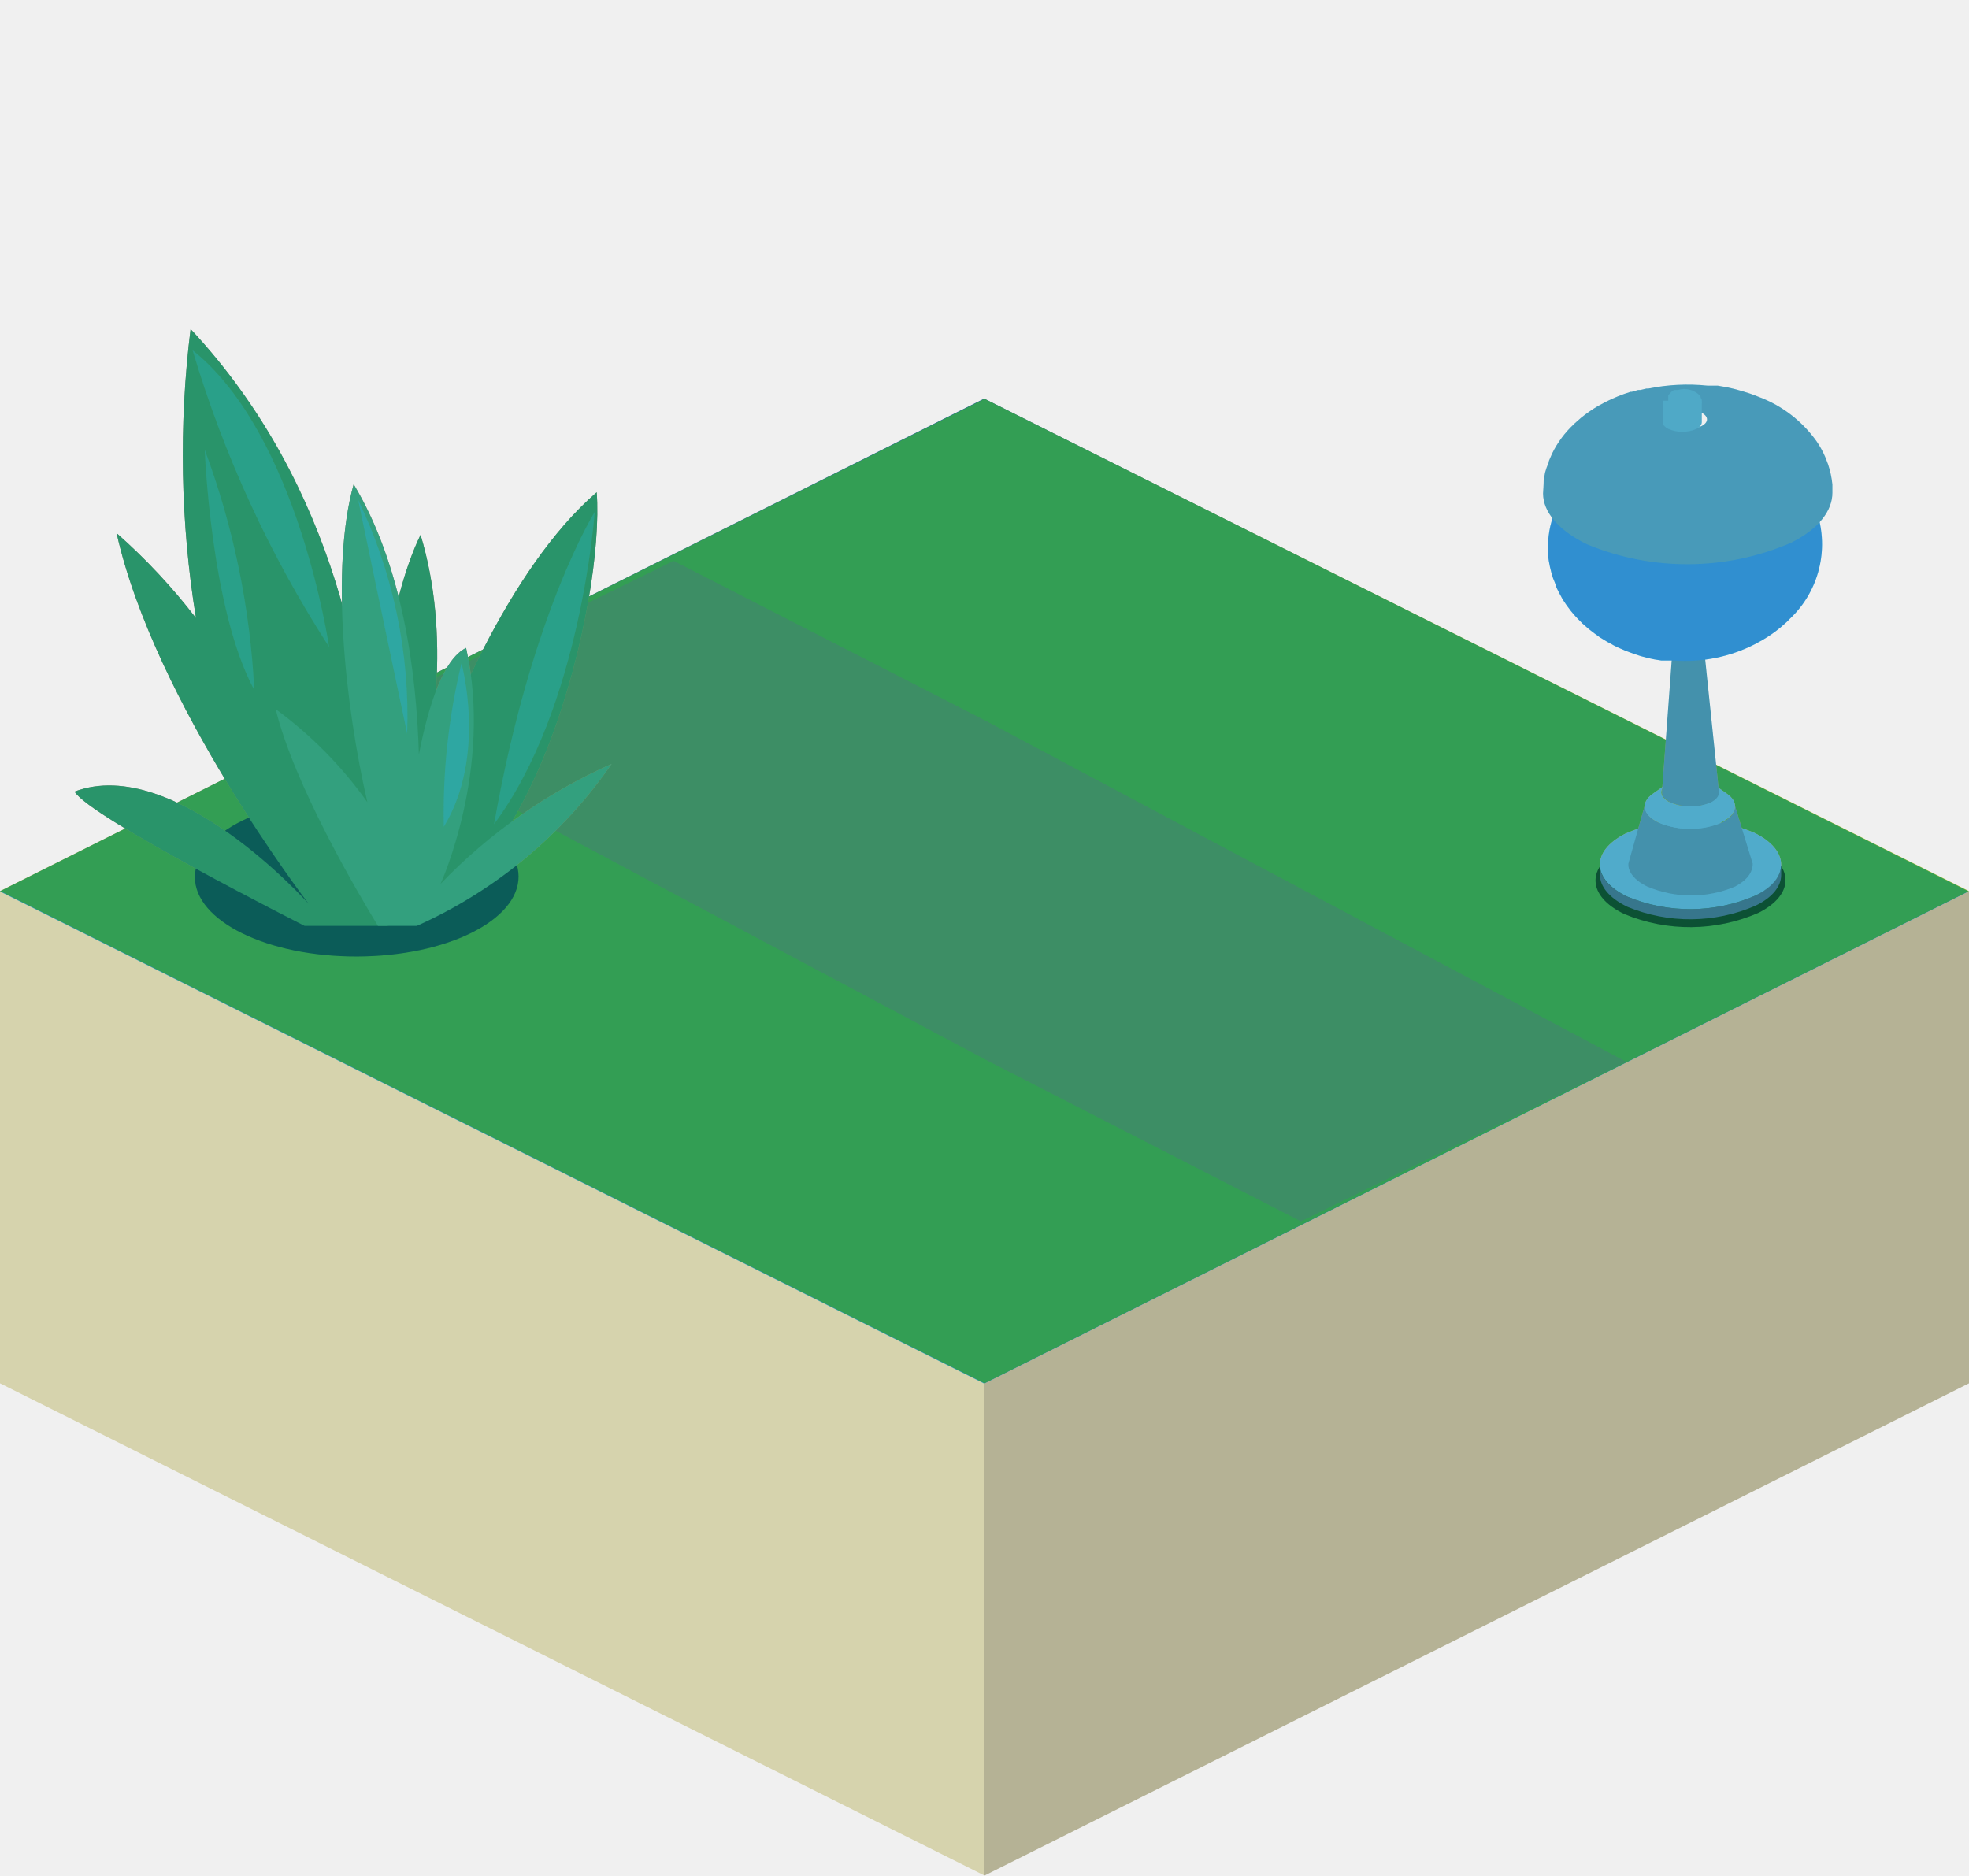
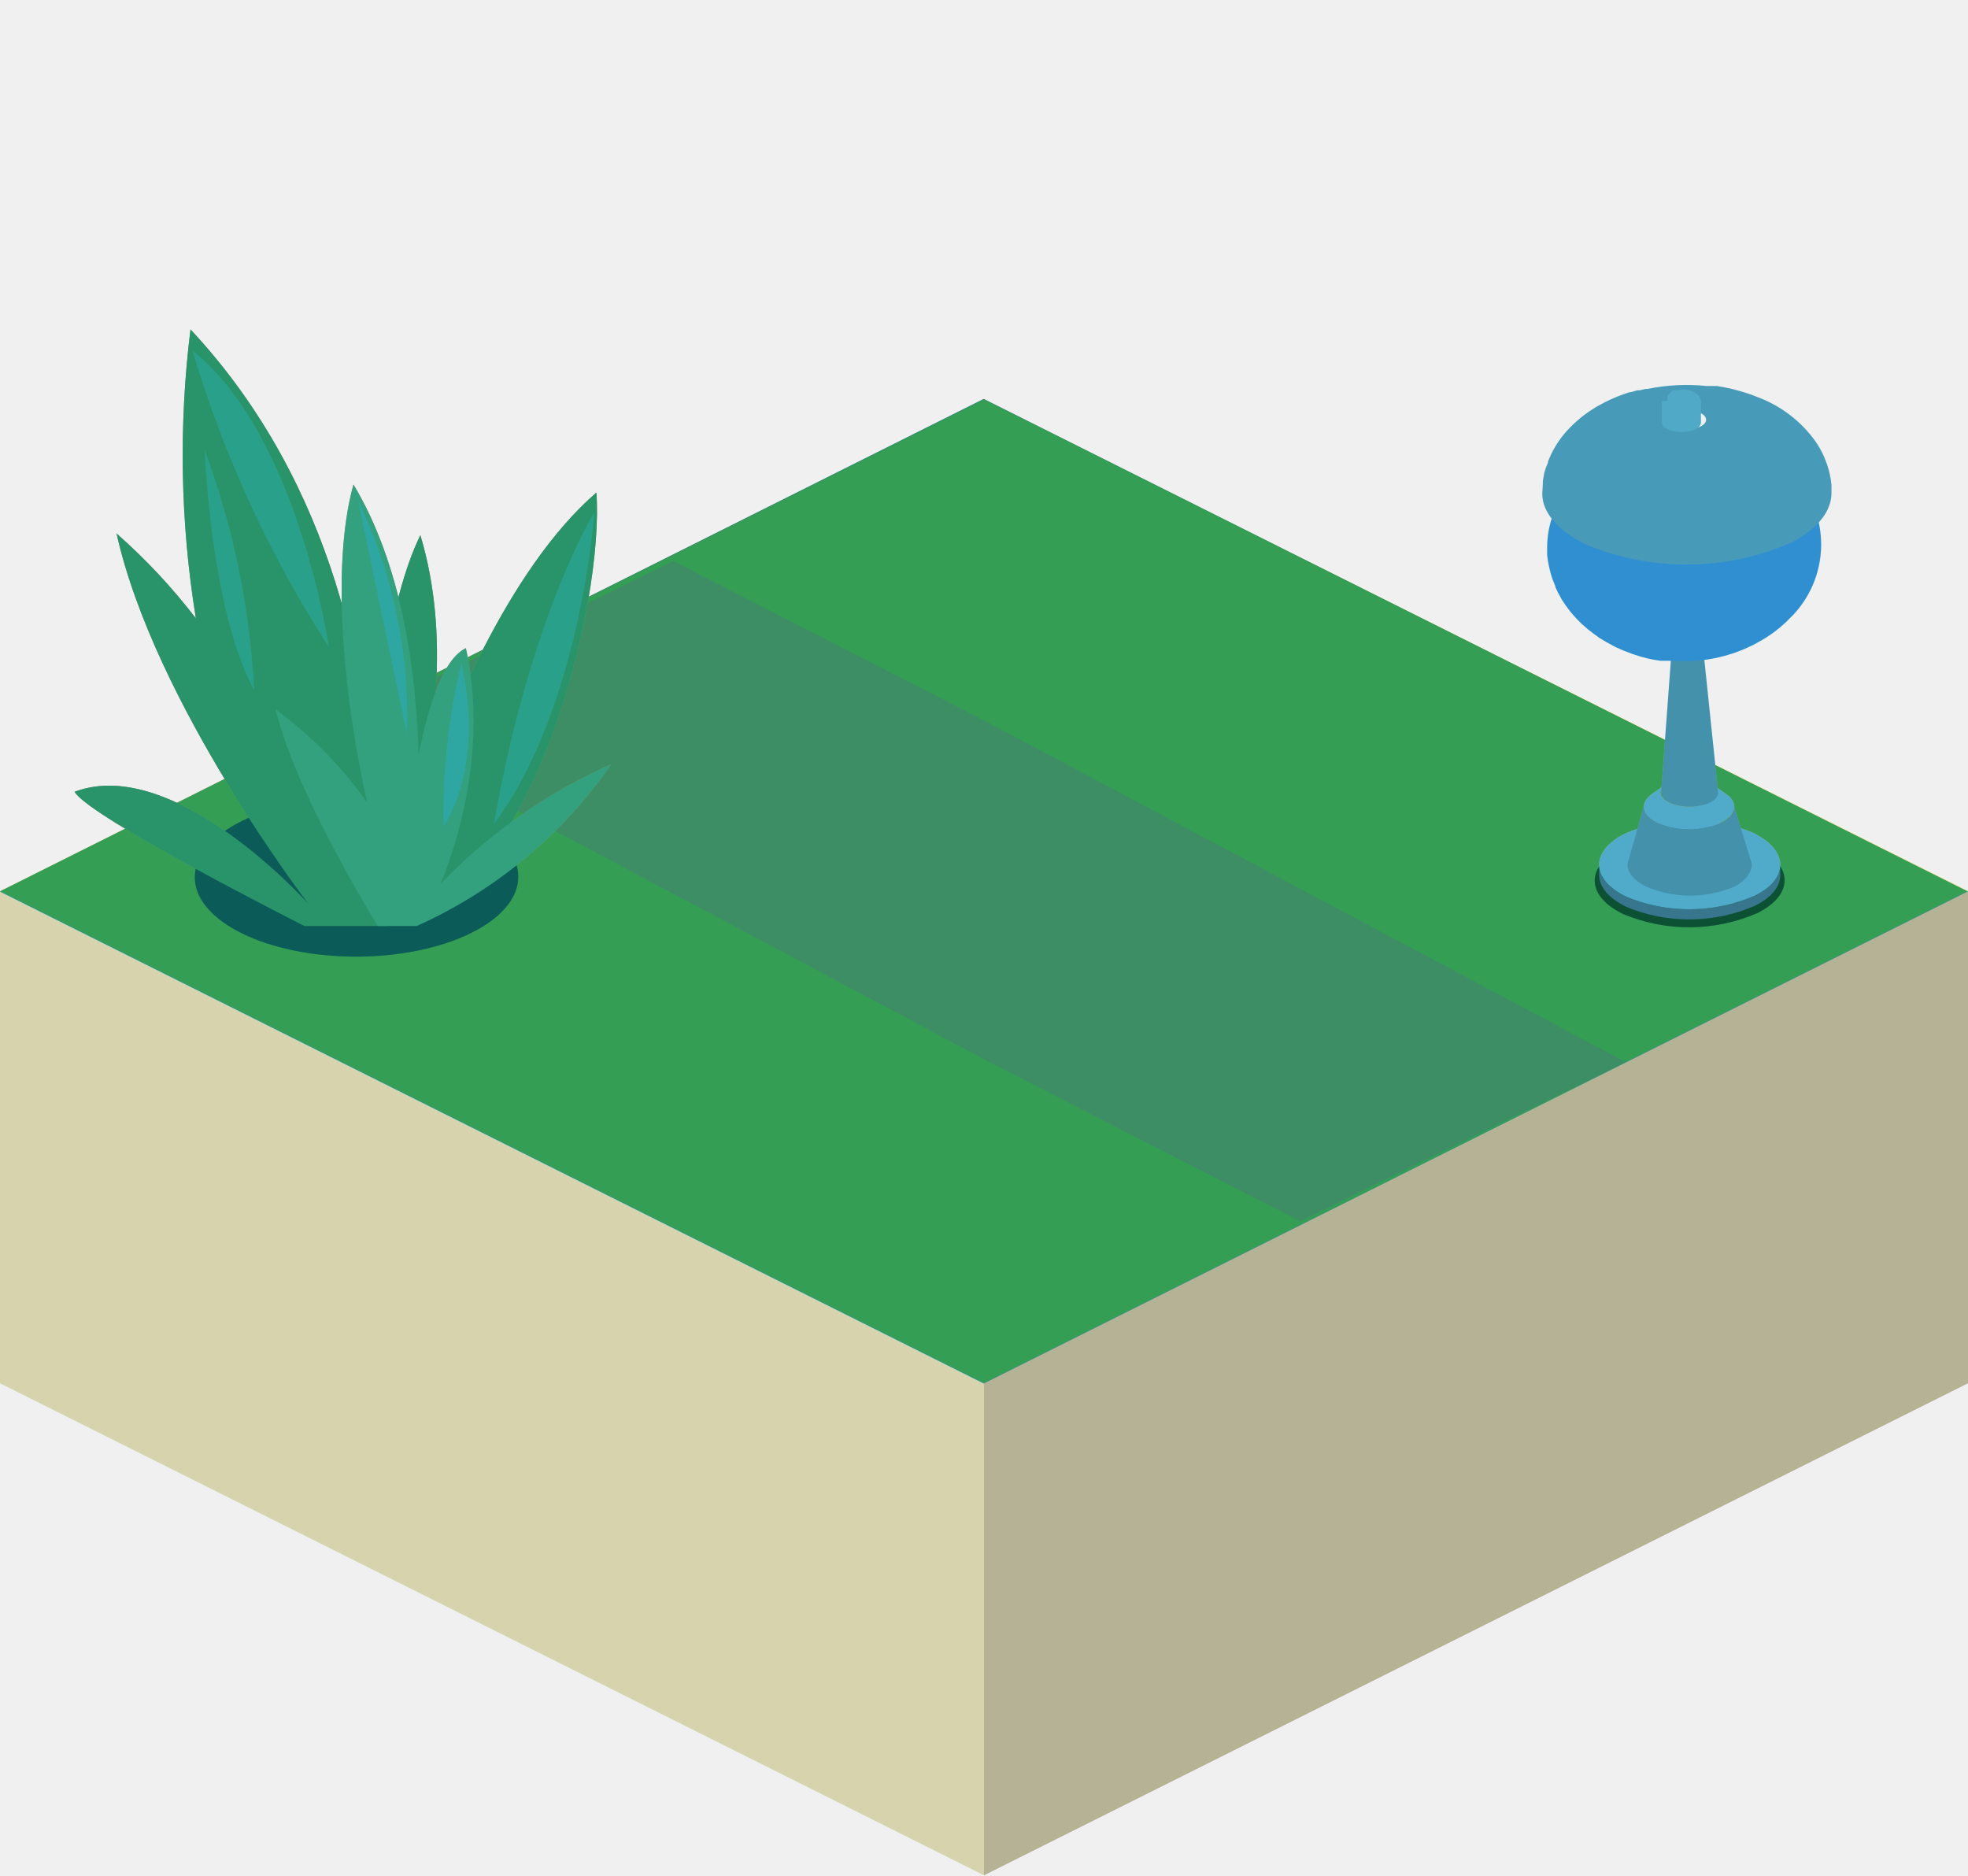
- <svg xmlns="http://www.w3.org/2000/svg" xmlns:xlink="http://www.w3.org/1999/xlink" viewBox="0 0 128 121.93">
+ <svg xmlns="http://www.w3.org/2000/svg" xmlns:xlink="http://www.w3.org/1999/xlink" viewBox="0 0 128 121.93" width="128" height="122">
  <defs>
-     <style>.cls-1{isolation:isolate;}.cls-2{fill:#a2c037;}.cls-3{fill:#b5b295;}.cls-4{fill:#d6d3ad;}.cls-5{fill:#f7e080;mix-blend-mode:color;}.cls-21,.cls-6{mix-blend-mode:hard-light;}.cls-6{fill:url(#Nepojmenovaný_přechod_23);}.cls-11,.cls-7{fill:#b5b5b5;}.cls-15,.cls-16,.cls-22,.cls-7{mix-blend-mode:multiply;}.cls-8{fill:#a2a1a1;}.cls-9{fill:#ebebeb;}.cls-10{fill:#c6c6c6;}.cls-12{fill:#8dc5ef;}.cls-13{fill:#d4d4d5;}.cls-14{fill:#e7e7e6;}.cls-15{opacity:0.66;}.cls-16,.cls-17{fill:#0096cb;}.cls-18{fill:#84b451;}.cls-19{fill:#a1c268;}.cls-20{fill:#fff;}.cls-20,.cls-25,.cls-26,.cls-27,.cls-28,.cls-29{opacity:0.35;mix-blend-mode:overlay;}.cls-22{fill:url(#Nepojmenovaný_přechod_23-2);}.cls-23{fill:url(#Nepojmenovaný_přechod_23-3);}.cls-24{fill:url(#Nepojmenovaný_přechod_23-4);}.cls-25{fill:url(#Nepojmenovaný_přechod_23-5);}.cls-26{fill:url(#Nepojmenovaný_přechod_23-6);}.cls-27{fill:url(#Nepojmenovaný_přechod_23-7);}.cls-28{fill:url(#Nepojmenovaný_přechod_23-8);}.cls-29{fill:url(#Nepojmenovaný_přechod_23-9);}</style>
    <radialGradient id="Nepojmenovaný_přechod_23" cx="77.69" cy="57.93" r="50.6" gradientTransform="matrix(-1, 0, 0, 1, 141.68, 0)" gradientUnits="userSpaceOnUse">
      <stop offset="0" stop-color="#286992" />
      <stop offset="1" stop-color="#286992" />
    </radialGradient>
    <radialGradient id="Nepojmenovaný_přechod_23-2" cx="118.49" cy="57" r="8.29" gradientTransform="matrix(-1, 0, 0, 1, 141.8, 0.25)" xlink:href="#Nepojmenovaný_přechod_23" />
    <radialGradient id="Nepojmenovaný_přechod_23-3" cx="119.84" cy="40.79" r="18.23" xlink:href="#Nepojmenovaný_přechod_23" />
    <radialGradient id="Nepojmenovaný_přechod_23-4" cx="112.84" cy="45.84" r="12.76" xlink:href="#Nepojmenovaný_přechod_23" />
    <radialGradient id="Nepojmenovaný_přechod_23-5" cx="124.72" cy="32.41" r="7.5" xlink:href="#Nepojmenovaný_přechod_23" />
    <radialGradient id="Nepojmenovaný_přechod_23-6" cx="126.76" cy="37.05" r="5.64" xlink:href="#Nepojmenovaný_přechod_23" />
    <radialGradient id="Nepojmenovaný_přechod_23-7" cx="106.29" cy="43.43" r="7.53" xlink:href="#Nepojmenovaný_přechod_23" />
    <radialGradient id="Nepojmenovaný_přechod_23-8" cx="116.79" cy="40.09" r="5.5" xlink:href="#Nepojmenovaný_přechod_23" />
    <radialGradient id="Nepojmenovaný_přechod_23-9" cx="111.99" cy="48.43" r="3.8" xlink:href="#Nepojmenovaný_přechod_23" />
+     <style>
+             .cls-7{fill:#b5b5b5;mix-blend-mode:multiply}.cls-9{fill:#ebebeb}.cls-10{fill:#c6c6c6}.cls-17{fill:#0096cb}.cls-20{fill:#fff;opacity:.35;mix-blend-mode:overlay}
+         </style>
  </defs>
-   <g class="cls-1">
+   <g style="isolation:isolate">
    <g id="Vrstva_1" data-name="Vrstva 1">
      <g id="layer1">
-         <path id="path10" class="cls-2" d="M128,57.93l-64,32-64-32,64-32Z" />
-         <path id="path837" class="cls-3" d="M128,89.93l-64,32v-32l64-32Z" />
-         <path id="path839" class="cls-4" d="M64,121.93l-64-32v-32l64,32Z" />
+         <path id="path10" d="M128,57.93l-64,32-64-32,64-32Z" style="fill:#a2c037" />
+         <path id="path837" d="M128,89.93l-64,32v-32l64-32Z" style="fill:#b5b295" />
+         <path id="path839" d="M64,121.93l-64-32v-32l64,32Z" style="fill:#d6d3ad" />
      </g>
-       <polygon class="cls-5" points="22.64 46.83 43.62 58 64.26 68.99 84.57 79.4 105.72 69.03 84.74 57.86 64.1 46.87 43.79 36.46 22.64 46.83" />
-       <polygon class="cls-6" points="-0.02 57.95 63.98 89.95 127.98 57.95 63.98 25.91 -0.02 57.95" />
+       <polygon points="22.64 46.83 43.62 58 64.26 68.99 84.57 79.4 105.72 69.03 84.74 57.86 64.1 46.87 43.79 36.46 22.64 46.83" style="fill:#f7e080;mix-blend-mode:color" />
+       <polygon points="-0.02 57.95 63.98 89.95 127.98 57.95 63.98 25.91 -0.02 57.95" style="fill:url(#Nepojmenovaný_přechod_23);mix-blend-mode:hard-light" />
      <path class="cls-7" d="M105.47,55.12a11.12,11.12,0,0,1,8.73-.07c2.45,1.16,2.5,3.09.12,4.29a11.12,11.12,0,0,1-8.73.08C103.15,58.25,103.09,56.33,105.47,55.12Z" />
-       <path class="cls-8" d="M105.79,58.29a10.66,10.66,0,0,0,8.33-.07c1.12-.57,1.67-1.3,1.67-2v.66c0,.73-.55,1.46-1.67,2a10.66,10.66,0,0,1-8.33.07c-1.18-.57-1.78-1.32-1.78-2.07v-.66C104,57,104.6,57.72,105.79,58.29Z" />
+       <path d="M105.79,58.29a10.66,10.66,0,0,0,8.33-.07c1.12-.57,1.67-1.3,1.67-2v.66c0,.73-.55,1.46-1.67,2a10.66,10.66,0,0,1-8.33.07c-1.18-.57-1.78-1.32-1.78-2.07v-.66C104,57,104.6,57.72,105.79,58.29Z" style="fill:#a2a1a1" />
      <path class="cls-9" d="M105.67,54.19a10.57,10.57,0,0,1,8.33-.07c2.34,1.11,2.39,3,.12,4.1a10.66,10.66,0,0,1-8.33.07C103.46,57.18,103.4,55.34,105.67,54.19Z" />
      <path class="cls-10" d="M106.92,52.37c0,.4.26.8.89,1.1a5.34,5.34,0,0,0,4.15,0c.59-.3.86-.69.83-1.07l1.15,3.75c0,.53-.34,1.06-1.14,1.48a7.28,7.28,0,0,1-5.72,0h0c-.86-.41-1.27-1-1.22-1.5Z" />
      <path class="cls-9" d="M107.45,51.6l.88-.62c-.48.34-.44.79.09,1.11l.14.07a3.17,3.17,0,0,0,1.41.26,3,3,0,0,0,1.21-.28c.64-.32.69-.82.19-1.17l.88.62c.81.55.71,1.33-.29,1.84a4.8,4.8,0,0,1-1.92.44,5.13,5.13,0,0,1-2.23-.4l-.22-.12C106.74,52.85,106.69,52.13,107.45,51.6Z" />
      <path class="cls-10" d="M108.75,41.9c0,.13.1.26.3.36a1.84,1.84,0,0,0,1.42,0c.19-.09.29-.22.28-.35l1,9.6c0,.23-.17.47-.53.65a3.36,3.36,0,0,1-2.62,0c-.38-.18-.57-.42-.56-.66Z" />
-       <path class="cls-11" d="M107.73,32.7a5.13,5.13,0,0,0,4,0,1.34,1.34,0,0,0,.8-.86l-1.81,10.13a.45.45,0,0,1-.28.3,1.84,1.84,0,0,1-1.42,0,.55.55,0,0,1-.3-.31l-1.87-10.12A1.35,1.35,0,0,0,107.73,32.7Z" />
-       <path class="cls-12" d="M101.19,33v0h0s0-.07,0-.11l.05-.12c0-.08.09-.18.12-.26l.12-.24.14-.25.14-.23.16-.25.16-.22.36-.45c.12-.14.18-.2.41-.44-1.43,1.42-.92,3.19,1.51,4.34a12.51,12.51,0,0,0,5,1h.79l.45,0,.32,0,.44,0,.32,0,.43-.06.31-.06.42-.09.29-.07.42-.12.26-.08.44-.16.21-.08a5.46,5.46,0,0,0,.6-.27c2.31-1.17,2.75-2.9,1.35-4.28l0,0h0v0l.19.19.19.2.2.24.17.22.17.24.15.22.15.25.13.23.13.26.11.24.11.26.09.24a1.21,1.21,0,0,1,0,.18l0,0v0l0,.11a6.67,6.67,0,0,1-1.89,6.69l-.11.12-.44.39a8.58,8.58,0,0,1-1.19.83l-.49.27a9.93,9.93,0,0,1-5.26,1.06h0l-.41,0-.41,0-.44-.07-.43-.09-.48-.13-.46-.15-.56-.21-.48-.21-.26-.13-.1-.06-.3-.16-.48-.29c-.22-.16-.51-.37-.72-.54l-.23-.2-.1-.09-.11-.09-.08-.09a7.4,7.4,0,0,1-.65-.71h0a8.61,8.61,0,0,1-.54-.76l-.11-.21a5.39,5.39,0,0,1-.25-.48l-.06-.13,0-.06a1.19,1.19,0,0,1-.08-.2l-.12-.29a7.6,7.6,0,0,1-.33-1.51l0-.61A6.19,6.19,0,0,1,101.19,33Z" />
-       <path class="cls-13" d="M100.31,32.08c0,1.2,1,2.4,2.85,3.3a17,17,0,0,0,13.3-.11c1.78-.9,2.66-2.07,2.66-3.24l0-.53a6,6,0,0,0-.28-1.31l-.19-.49a5.84,5.84,0,0,0-.55-1v0a8.08,8.08,0,0,0-3.74-2.89c-.18-.07-.42-.17-.61-.23l-.51-.16-.55-.15-.51-.11-.52-.09h-.08l-.34,0H111a12.74,12.74,0,0,0-3.85.19h-.07l-.06,0-.38.09-.08,0h-.07l-.41.12H106a10.42,10.42,0,0,0-1.63.66l-.5.27a9.27,9.27,0,0,0-1.08.75l-.41.36-.06.06a6.52,6.52,0,0,0-1.42,1.91h0l-.21.48c0,.13-.1.29-.15.44v0l-.1.32-.09.52C100.35,31.52,100.32,31.84,100.31,32.08Zm8.48-5.26a2.3,2.3,0,0,1,1.8,0c.5.24.51.64,0,.89a2.27,2.27,0,0,1-1.79,0C108.31,27.46,108.3,27.07,108.79,26.82Z" />
-       <path class="cls-14" d="M108.45,26.05l0-.09,0-.13,0-.07,0-.07v0l0,0,.06-.06a.63.63,0,0,1,.11-.12l.06-.06.15-.1.07,0,.09,0h0l.09,0h0a1.42,1.42,0,0,1,1.41.35l.06.07,0,.07.08.15,0,.08a1.3,1.3,0,0,1,0,.21v1.17c0,.16-.12.32-.36.44a2.3,2.3,0,0,1-1.8,0c-.25-.12-.38-.28-.38-.44V26.05Z" />
-       <g class="cls-15">
-         <path class="cls-16" d="M105.47,55.12a11.12,11.12,0,0,1,8.73-.07c2.45,1.16,2.5,3.09.12,4.29a11.12,11.12,0,0,1-8.73.08C103.15,58.25,103.09,56.33,105.47,55.12Z" />
+       <path d="M107.73,32.7a5.13,5.13,0,0,0,4,0,1.34,1.34,0,0,0,.8-.86l-1.81,10.13a.45.45,0,0,1-.28.3,1.84,1.84,0,0,1-1.42,0,.55.55,0,0,1-.3-.31l-1.87-10.12A1.35,1.35,0,0,0,107.73,32.7Z" style="fill:#b5b5b5" />
+       <path d="M101.19,33v0h0s0-.07,0-.11l.05-.12c0-.08.09-.18.12-.26l.12-.24.14-.25.14-.23.16-.25.16-.22.36-.45c.12-.14.18-.2.41-.44-1.43,1.42-.92,3.19,1.51,4.34a12.51,12.51,0,0,0,5,1h.79l.45,0,.32,0,.44,0,.32,0,.43-.06.31-.06.42-.09.29-.07.42-.12.26-.08.44-.16.21-.08a5.46,5.46,0,0,0,.6-.27c2.31-1.17,2.75-2.9,1.35-4.28l0,0h0v0l.19.19.19.2.2.24.17.22.17.24.15.22.15.25.13.23.13.26.11.24.11.26.09.24a1.21,1.21,0,0,1,0,.18l0,0v0l0,.11a6.67,6.67,0,0,1-1.89,6.69l-.11.12-.44.39a8.58,8.58,0,0,1-1.19.83l-.49.27a9.93,9.93,0,0,1-5.26,1.06h0l-.41,0-.41,0-.44-.07-.43-.09-.48-.13-.46-.15-.56-.21-.48-.21-.26-.13-.1-.06-.3-.16-.48-.29c-.22-.16-.51-.37-.72-.54l-.23-.2-.1-.09-.11-.09-.08-.09a7.4,7.4,0,0,1-.65-.71h0a8.61,8.61,0,0,1-.54-.76l-.11-.21a5.39,5.39,0,0,1-.25-.48l-.06-.13,0-.06a1.19,1.19,0,0,1-.08-.2l-.12-.29a7.6,7.6,0,0,1-.33-1.51l0-.61A6.19,6.19,0,0,1,101.19,33Z" style="fill:#8dc5ef" />
+       <path d="M100.31,32.08c0,1.2,1,2.4,2.85,3.3a17,17,0,0,0,13.3-.11c1.78-.9,2.66-2.07,2.66-3.24l0-.53a6,6,0,0,0-.28-1.31l-.19-.49a5.84,5.84,0,0,0-.55-1v0a8.08,8.08,0,0,0-3.74-2.89c-.18-.07-.42-.17-.61-.23l-.51-.16-.55-.15-.51-.11-.52-.09h-.08l-.34,0H111a12.74,12.74,0,0,0-3.85.19h-.07l-.06,0-.38.09-.08,0h-.07l-.41.12H106a10.42,10.42,0,0,0-1.63.66l-.5.27a9.27,9.27,0,0,0-1.08.75l-.41.36-.06.06a6.52,6.52,0,0,0-1.42,1.91h0l-.21.48c0,.13-.1.29-.15.44v0l-.1.32-.09.52C100.35,31.52,100.32,31.84,100.31,32.08Zm8.48-5.26a2.3,2.3,0,0,1,1.8,0c.5.24.51.64,0,.89a2.27,2.27,0,0,1-1.79,0C108.31,27.46,108.3,27.07,108.79,26.82Z" style="fill:#d4d4d5" />
+       <path d="M108.45,26.05l0-.09,0-.13,0-.07,0-.07v0l0,0,.06-.06a.63.63,0,0,1,.11-.12l.06-.06.15-.1.07,0,.09,0h0l.09,0h0a1.42,1.42,0,0,1,1.41.35l.06.07,0,.07.08.15,0,.08a1.3,1.3,0,0,1,0,.21v1.17c0,.16-.12.32-.36.44a2.3,2.3,0,0,1-1.8,0c-.25-.12-.38-.28-.38-.44V26.05Z" style="fill:#e7e7e6" />
+       <g style="opacity:.66;mix-blend-mode:multiply">
+         <path d="M105.47,55.12a11.12,11.12,0,0,1,8.73-.07c2.45,1.16,2.5,3.09.12,4.29a11.12,11.12,0,0,1-8.73.08C103.15,58.25,103.09,56.33,105.47,55.12Z" style="fill:#0096cb;mix-blend-mode:multiply" />
        <path class="cls-17" d="M105.79,58.29a10.66,10.66,0,0,0,8.33-.07c1.12-.57,1.67-1.3,1.67-2v.66c0,.73-.55,1.46-1.67,2a10.66,10.66,0,0,1-8.33.07c-1.18-.57-1.78-1.32-1.78-2.07v-.66C104,57,104.6,57.72,105.79,58.29Z" />
        <path class="cls-17" d="M105.67,54.19a10.57,10.57,0,0,1,8.33-.07c2.34,1.11,2.39,3,.12,4.1a10.66,10.66,0,0,1-8.33.07C103.46,57.18,103.4,55.34,105.67,54.19Z" />
        <path class="cls-17" d="M106.92,52.37c0,.4.26.8.89,1.1a5.34,5.34,0,0,0,4.15,0c.59-.3.86-.69.83-1.07l1.15,3.75c0,.53-.34,1.06-1.14,1.48a7.28,7.28,0,0,1-5.72,0h0c-.86-.41-1.27-1-1.22-1.5Z" />
        <path class="cls-17" d="M107.45,51.6l.88-.62c-.48.34-.44.79.09,1.11l.14.07a3.17,3.17,0,0,0,1.41.26,3,3,0,0,0,1.21-.28c.64-.32.69-.82.19-1.17l.88.62c.81.55.71,1.33-.29,1.84a4.8,4.8,0,0,1-1.92.44,5.13,5.13,0,0,1-2.23-.4l-.22-.12C106.74,52.85,106.69,52.13,107.45,51.6Z" />
        <path class="cls-17" d="M108.75,41.9c0,.13.1.26.3.36a1.84,1.84,0,0,0,1.42,0c.19-.09.29-.22.28-.35l1,9.6c0,.23-.17.47-.53.65a3.36,3.36,0,0,1-2.62,0c-.38-.18-.57-.42-.56-.66Z" />
        <path class="cls-17" d="M107.73,32.7a5.13,5.13,0,0,0,4,0,1.34,1.34,0,0,0,.8-.86l-1.81,10.13a.45.45,0,0,1-.28.3,1.84,1.84,0,0,1-1.42,0,.55.55,0,0,1-.3-.31l-1.87-10.12A1.35,1.35,0,0,0,107.73,32.7Z" />
        <path class="cls-17" d="M101.19,33v0h0s0-.07,0-.11l.05-.12c0-.08.09-.18.12-.26l.12-.24.14-.25.14-.23.16-.25.16-.22.36-.45c.12-.14.18-.2.41-.44-1.43,1.42-.92,3.19,1.51,4.34a12.51,12.51,0,0,0,5,1h.79l.45,0,.32,0,.44,0,.32,0,.43-.06.31-.06.42-.09.29-.07.42-.12.26-.08.44-.16.21-.08a5.46,5.46,0,0,0,.6-.27c2.31-1.17,2.75-2.9,1.35-4.28l0,0h0v0l.19.19.19.2.2.24.17.22.17.24.15.22.15.25.13.23.13.26.11.24.11.26.09.24a1.21,1.21,0,0,1,0,.18l0,0v0l0,.11a6.67,6.67,0,0,1-1.89,6.69l-.11.12-.44.39a8.58,8.58,0,0,1-1.19.83l-.49.27a9.93,9.93,0,0,1-5.26,1.06h0l-.41,0-.41,0-.44-.07-.43-.09-.48-.13-.46-.15-.56-.21-.48-.21-.26-.13-.1-.06-.3-.16-.48-.29c-.22-.16-.51-.37-.72-.54l-.23-.2-.1-.09-.11-.09-.08-.09a7.4,7.4,0,0,1-.65-.71h0a8.61,8.61,0,0,1-.54-.76l-.11-.21a5.39,5.39,0,0,1-.25-.48l-.06-.13,0-.06a1.19,1.19,0,0,1-.08-.2l-.12-.29a7.6,7.6,0,0,1-.33-1.51l0-.61A6.19,6.19,0,0,1,101.19,33Z" />
        <path class="cls-17" d="M100.31,32.08c0,1.2,1,2.4,2.85,3.3a17,17,0,0,0,13.3-.11c1.78-.9,2.66-2.07,2.66-3.24l0-.53a6,6,0,0,0-.28-1.31l-.19-.49a5.84,5.84,0,0,0-.55-1v0a8.08,8.08,0,0,0-3.74-2.89c-.18-.07-.42-.17-.61-.23l-.51-.16-.55-.15-.51-.11-.52-.09h-.08l-.34,0H111a12.74,12.74,0,0,0-3.85.19h-.07l-.06,0-.38.09-.08,0h-.07l-.41.12H106a10.42,10.42,0,0,0-1.63.66l-.5.27a9.27,9.27,0,0,0-1.08.75l-.41.36-.06.06a6.52,6.52,0,0,0-1.42,1.91h0l-.21.48c0,.13-.1.29-.15.44v0l-.1.32-.09.52C100.35,31.52,100.32,31.84,100.31,32.08Zm8.48-5.26a2.3,2.3,0,0,1,1.8,0c.5.24.51.64,0,.89a2.27,2.27,0,0,1-1.79,0C108.31,27.46,108.3,27.07,108.79,26.82Z" />
        <path class="cls-17" d="M108.45,26.05l0-.09,0-.13,0-.07,0-.07v0l0,0,.06-.06a.63.63,0,0,1,.11-.12l.06-.06.15-.1.07,0,.09,0h0l.09,0h0a1.42,1.42,0,0,1,1.41.35l.06.07,0,.07.08.15,0,.08a1.3,1.3,0,0,1,0,.21v1.17c0,.16-.12.32-.36.44a2.3,2.3,0,0,1-1.8,0c-.25-.12-.38-.28-.38-.44V26.05Z" />
      </g>
      <ellipse class="cls-7" cx="23.19" cy="57" rx="10.52" ry="5.18" transform="translate(-0.12 0.05) rotate(-0.12)" />
-       <path class="cls-18" d="M20.06,58.75s-10-13-12.48-24.09a38.91,38.91,0,0,1,5.16,5.52,66.16,66.16,0,0,1-.35-18.79C22,31.67,23.94,44.7,24.2,51.9c.24-5.15,1-12.75,3.14-17.13,2,6.62.82,13.66-.28,17.77C28.93,47.14,33,37,38.79,32c.52,7-4,26.64-13.66,28.19H19.8s-14-7.07-14.95-8.73C11.35,49,20.06,58.75,20.06,58.75Z" />
-       <path class="cls-19" d="M23.88,52.15c-1.45-6.33-2.41-15.24-.89-20.67,3.15,5.24,4.08,12.1,4.24,17.57.62-3.19,1.59-6.21,3.07-6.93,1.76,7.87-1.66,15.34-1.66,15.34a35.27,35.27,0,0,1,11.12-7.8A30.51,30.51,0,0,1,27.1,60.19H24.57C23.19,57.93,19.12,51,17.92,46.1A26.43,26.43,0,0,1,23.88,52.15Z" />
+       <path d="M20.06,58.75s-10-13-12.48-24.09a38.91,38.91,0,0,1,5.16,5.52,66.16,66.16,0,0,1-.35-18.79C22,31.67,23.94,44.7,24.2,51.9c.24-5.15,1-12.75,3.14-17.13,2,6.62.82,13.66-.28,17.77C28.93,47.14,33,37,38.79,32c.52,7-4,26.64-13.66,28.19H19.8s-14-7.07-14.95-8.73C11.35,49,20.06,58.75,20.06,58.75Z" style="fill:#84b451" />
+       <path d="M23.88,52.15c-1.45-6.33-2.41-15.24-.89-20.67,3.15,5.24,4.08,12.1,4.24,17.57.62-3.19,1.59-6.21,3.07-6.93,1.76,7.87-1.66,15.34-1.66,15.34a35.27,35.27,0,0,1,11.12-7.8A30.51,30.51,0,0,1,27.1,60.19H24.57C23.19,57.93,19.12,51,17.92,46.1A26.43,26.43,0,0,1,23.88,52.15Z" style="fill:#a1c268" />
      <path class="cls-20" d="M21.39,42.05s-2-13.81-8.87-19.28A74.93,74.93,0,0,0,21.39,42.05Z" />
      <path class="cls-20" d="M13.31,29.24a52.24,52.24,0,0,1,3.22,15.61C13.7,39.65,13.31,29.24,13.31,29.24Z" />
      <path class="cls-20" d="M38.66,33.29S37.77,46,32.12,53.57C34.53,39.87,38.66,33.29,38.66,33.29Z" />
      <path class="cls-20" d="M23.28,32.49A32.47,32.47,0,0,1,26.47,47.7C25.58,43.52,23.28,32.49,23.28,32.49Z" />
      <path class="cls-20" d="M30,43.12s1.67,6-1.15,10.63A41.46,41.46,0,0,1,30,43.12Z" />
-       <g class="cls-21">
-         <ellipse class="cls-22" cx="23.19" cy="57" rx="10.52" ry="5.18" transform="translate(-0.12 0.05) rotate(-0.12)" />
-         <path class="cls-23" d="M20.06,58.75s-10-13-12.48-24.09a38.91,38.91,0,0,1,5.16,5.52,66.16,66.16,0,0,1-.35-18.79C22,31.67,23.94,44.7,24.2,51.9c.24-5.15,1-12.75,3.14-17.13,2,6.62.82,13.66-.28,17.77C28.93,47.14,33,37,38.79,32c.52,7-4,26.64-13.66,28.19H19.8s-14-7.07-14.95-8.73C11.35,49,20.06,58.75,20.06,58.75Z" />
-         <path class="cls-24" d="M23.88,52.15c-1.45-6.33-2.41-15.24-.89-20.67,3.15,5.24,4.08,12.1,4.24,17.57.62-3.19,1.59-6.21,3.07-6.93,1.76,7.87-1.66,15.34-1.66,15.34a35.27,35.27,0,0,1,11.12-7.8A30.51,30.51,0,0,1,27.1,60.19H24.57C23.19,57.93,19.12,51,17.92,46.1A26.43,26.43,0,0,1,23.88,52.15Z" />
-         <path class="cls-25" d="M21.39,42.05s-2-13.81-8.87-19.28A74.93,74.93,0,0,0,21.39,42.05Z" />
-         <path class="cls-26" d="M13.31,29.24a52.24,52.24,0,0,1,3.22,15.61C13.7,39.65,13.31,29.24,13.31,29.24Z" />
-         <path class="cls-27" d="M38.66,33.29S37.77,46,32.12,53.57C34.53,39.87,38.66,33.29,38.66,33.29Z" />
-         <path class="cls-28" d="M23.28,32.49A32.47,32.47,0,0,1,26.47,47.7C25.58,43.52,23.28,32.49,23.28,32.49Z" />
-         <path class="cls-29" d="M30,43.12s1.67,6-1.15,10.63A41.46,41.46,0,0,1,30,43.12Z" />
+       <g style="mix-blend-mode:hard-light">
+         <ellipse cx="23.19" cy="57" rx="10.52" ry="5.18" transform="translate(-0.12 0.05) rotate(-0.12)" style="fill:url(#Nepojmenovaný_přechod_23-2);mix-blend-mode:multiply" />
+         <path d="M20.06,58.75s-10-13-12.48-24.09a38.91,38.91,0,0,1,5.16,5.52,66.16,66.16,0,0,1-.35-18.79C22,31.67,23.94,44.7,24.2,51.9c.24-5.15,1-12.75,3.14-17.13,2,6.62.82,13.66-.28,17.77C28.93,47.14,33,37,38.79,32c.52,7-4,26.64-13.66,28.19H19.8s-14-7.07-14.95-8.73C11.35,49,20.06,58.75,20.06,58.75Z" style="fill:url(#Nepojmenovaný_přechod_23-3)" />
+         <path d="M23.88,52.15c-1.45-6.33-2.41-15.24-.89-20.67,3.15,5.24,4.08,12.1,4.24,17.57.62-3.19,1.59-6.21,3.07-6.93,1.76,7.87-1.66,15.34-1.66,15.34a35.27,35.27,0,0,1,11.12-7.8A30.51,30.51,0,0,1,27.1,60.19H24.57C23.19,57.93,19.12,51,17.92,46.1A26.43,26.43,0,0,1,23.88,52.15Z" style="fill:url(#Nepojmenovaný_přechod_23-4)" />
+         <path d="M21.39,42.05s-2-13.81-8.87-19.28A74.93,74.93,0,0,0,21.39,42.05Z" style="fill:url(#Nepojmenovaný_přechod_23-5);opacity:.35;mix-blend-mode:overlay" />
+         <path d="M13.31,29.24a52.24,52.24,0,0,1,3.22,15.61C13.7,39.65,13.31,29.24,13.31,29.24Z" style="fill:url(#Nepojmenovaný_přechod_23-6);opacity:.35;mix-blend-mode:overlay" />
+         <path d="M38.66,33.29S37.77,46,32.12,53.57C34.53,39.87,38.66,33.29,38.66,33.29Z" style="fill:url(#Nepojmenovaný_přechod_23-7);opacity:.35;mix-blend-mode:overlay" />
+         <path d="M23.28,32.49A32.47,32.47,0,0,1,26.47,47.7C25.58,43.52,23.28,32.49,23.28,32.49Z" style="fill:url(#Nepojmenovaný_přechod_23-8);opacity:.35;mix-blend-mode:overlay" />
+         <path d="M30,43.12s1.67,6-1.15,10.63A41.46,41.46,0,0,1,30,43.12Z" style="fill:url(#Nepojmenovaný_přechod_23-9);opacity:.35;mix-blend-mode:overlay" />
      </g>
    </g>
  </g>
</svg>
